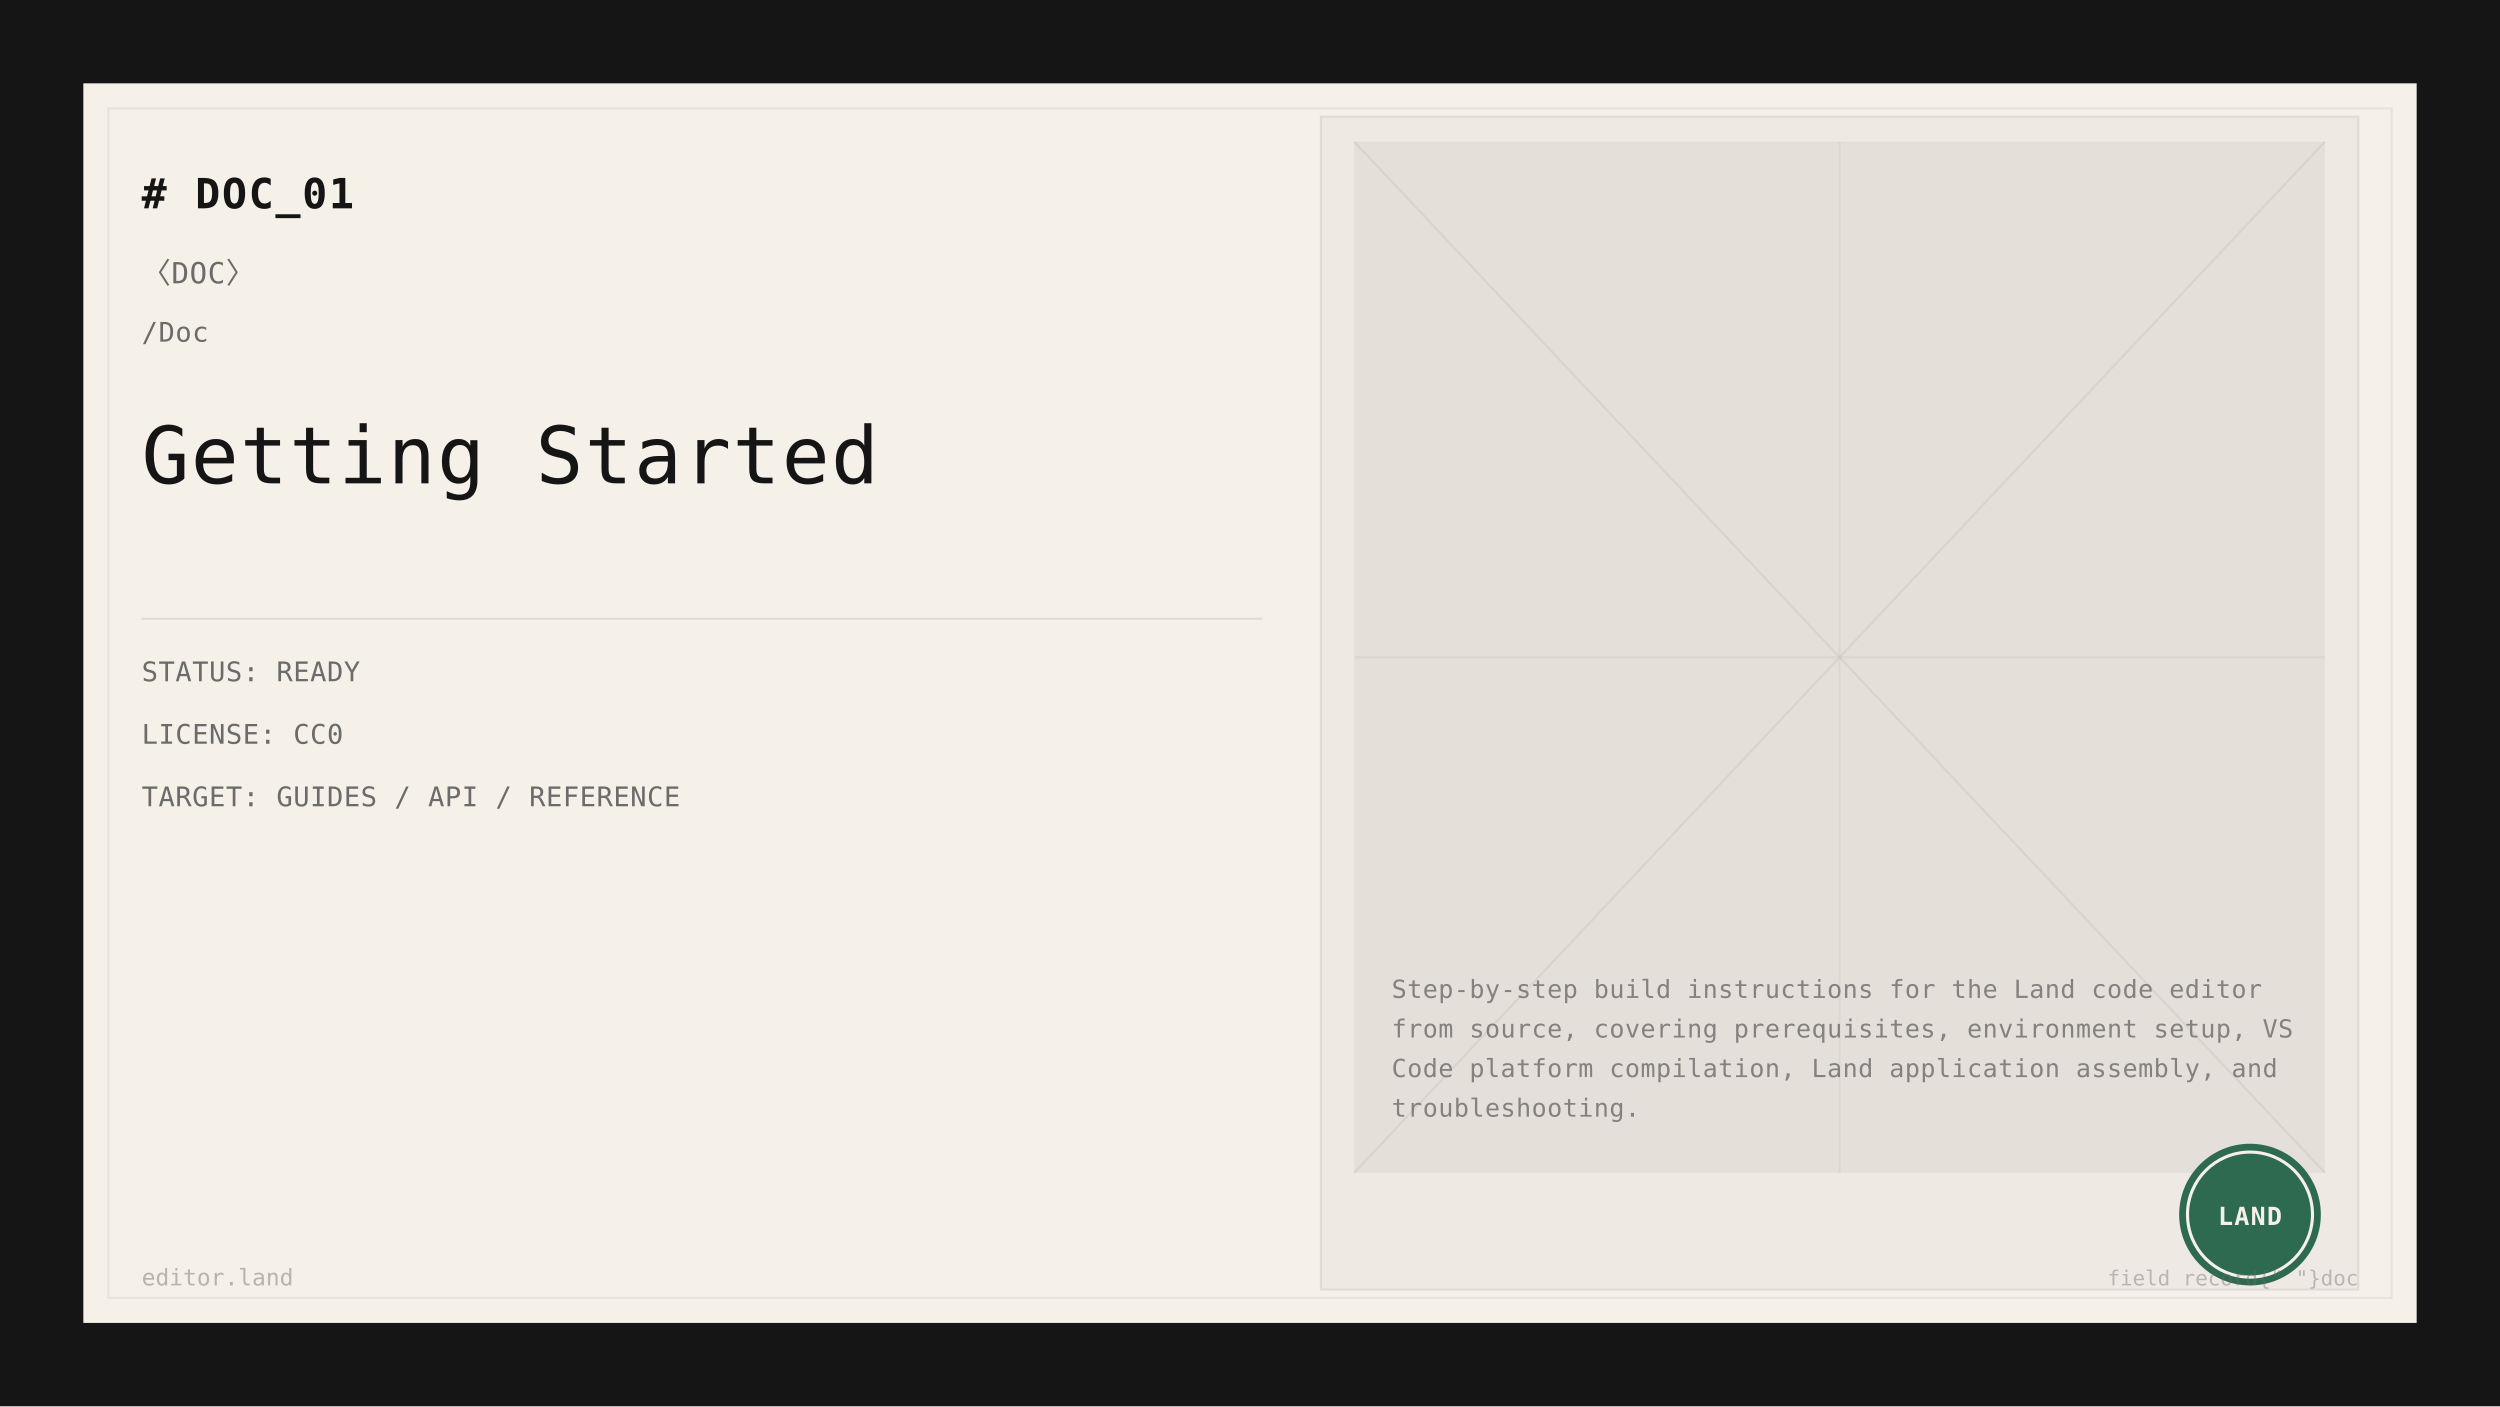
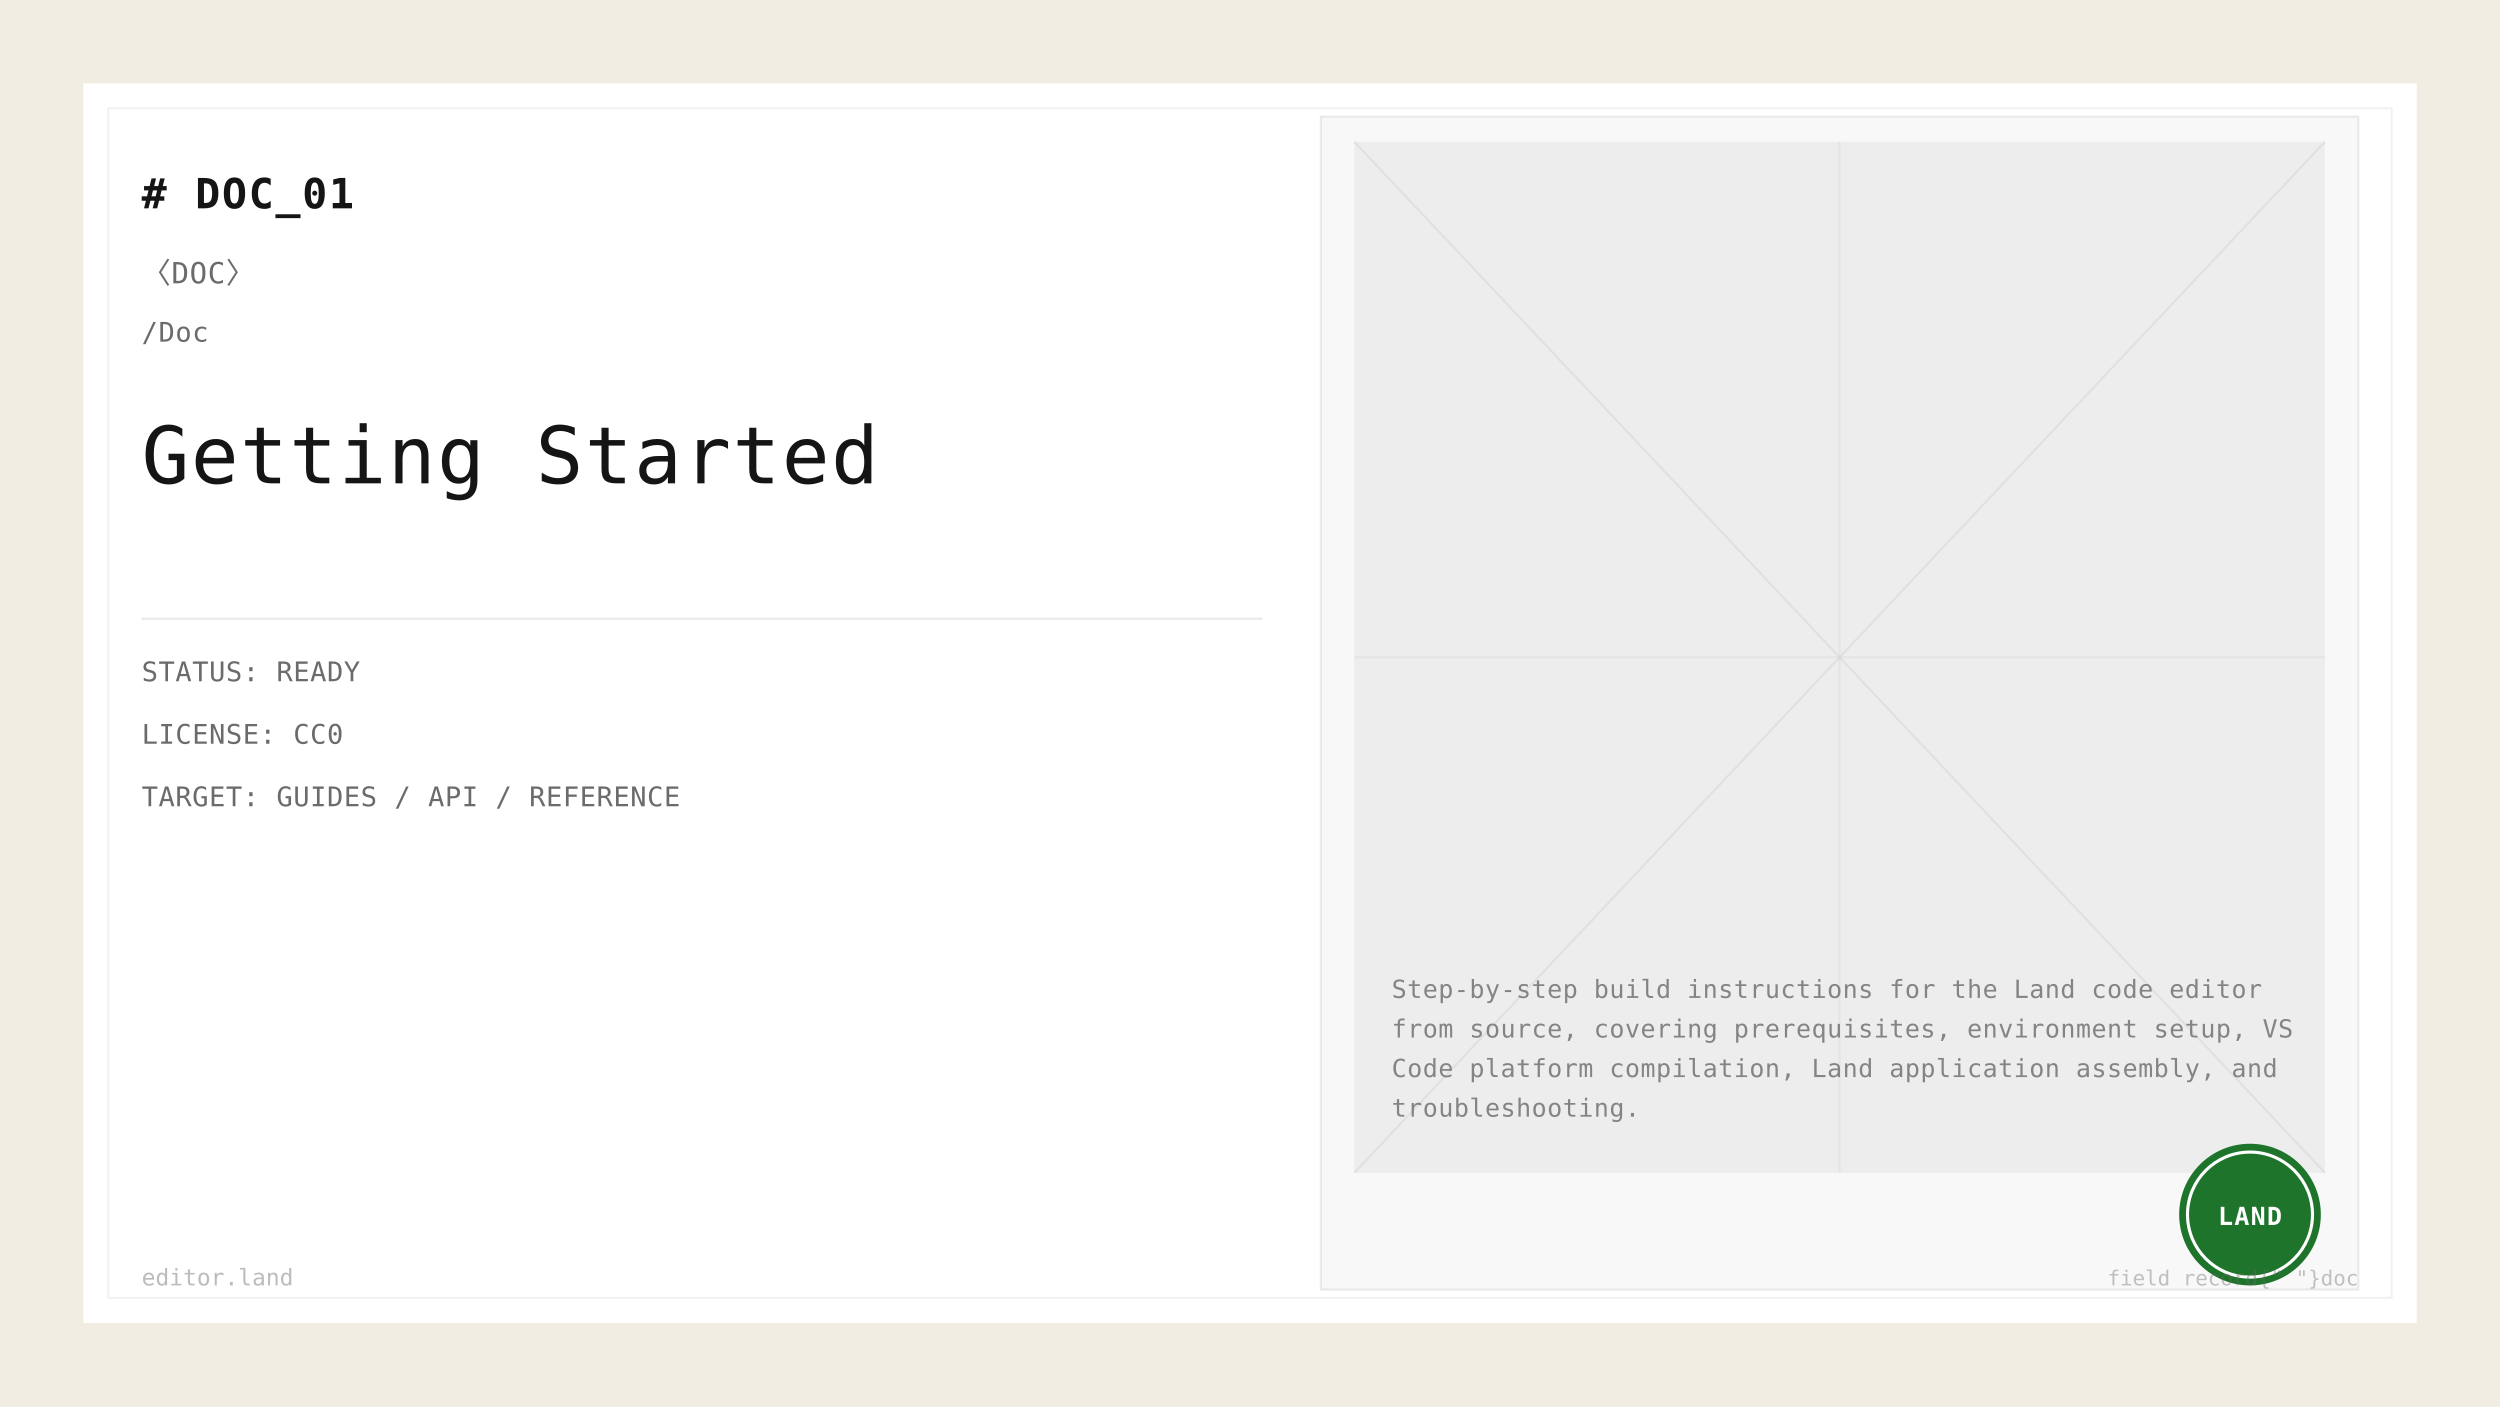
<svg xmlns="http://www.w3.org/2000/svg" width="1200" height="675" viewBox="0 0 1200 675">
-   <path fill="#151515" d="M0 0h1200v675H0z" />
-   <path fill="#f5f0e8" d="M40 40h1120v595H40z" />
+   <path fill="#f2ede3" d="M0 0h1200v675H0z" />
+   <path fill="#fff" d="M40 40h1120v595H40z" />
  <path fill="none" stroke="#151515" stroke-opacity=".06" d="M52 52h1096v571H52z" />
  <text x="68" y="100" fill="#151515" font-family="'JetBrains Mono', 'SF Mono', 'Fira Code', monospace" font-size="20" font-weight="600" letter-spacing=".04em"># DOC_01</text>
  <text x="68" y="136" fill="#6b6b6b" font-family="'JetBrains Mono', 'SF Mono', 'Fira Code', monospace" font-size="14" font-weight="400" letter-spacing=".02em">〈DOC〉</text>
  <text x="68" y="164" fill="#6b6b6b" font-family="'JetBrains Mono', 'SF Mono', 'Fira Code', monospace" font-size="13" font-weight="400" letter-spacing=".02em">/Doc</text>
  <text x="68" y="232" fill="#151515" font-family="'JetBrains Mono', 'SF Mono', 'Fira Code', monospace" font-size="38" font-weight="500" letter-spacing=".02em">Getting Started</text>
  <path stroke="#151515" stroke-opacity=".1" d="M68 297h538" />
  <text x="68" y="327" fill="#6b6b6b" font-family="'JetBrains Mono', 'SF Mono', 'Fira Code', monospace" font-size="13" font-weight="400" letter-spacing=".02em">STATUS: READY</text>
  <text x="68" y="357" fill="#6b6b6b" font-family="'JetBrains Mono', 'SF Mono', 'Fira Code', monospace" font-size="13" font-weight="400" letter-spacing=".02em">LICENSE: CC0</text>
  <text x="68" y="387" fill="#6b6b6b" font-family="'JetBrains Mono', 'SF Mono', 'Fira Code', monospace" font-size="13" font-weight="400" letter-spacing=".02em">TARGET: GUIDES / API / REFERENCE</text>
  <path fill="#151515" fill-opacity=".03" d="M634 56h498v563H634z" />
  <path fill="none" stroke="#151515" stroke-opacity=".08" d="M634 56h498v563H634z" />
  <path fill="#151515" fill-opacity=".05" d="M650 68h466v495H650z" />
  <path stroke="#151515" stroke-opacity=".06" d="m650 68 466 495m0-495L650 563" />
  <path stroke="#151515" stroke-opacity=".04" d="M883 68v495M650 315.5h466" />
  <text x="668" y="479" fill="#6b6b6b" fill-opacity=".8" font-family="'JetBrains Mono', 'SF Mono', 'Fira Code', monospace" font-size="12" font-weight="400" letter-spacing=".02em">Step-by-step build instructions for the Land code editor</text>
  <text x="668" y="498" fill="#6b6b6b" fill-opacity=".8" font-family="'JetBrains Mono', 'SF Mono', 'Fira Code', monospace" font-size="12" font-weight="400" letter-spacing=".02em">from source, covering prerequisites, environment setup, VS</text>
  <text x="668" y="517" fill="#6b6b6b" fill-opacity=".8" font-family="'JetBrains Mono', 'SF Mono', 'Fira Code', monospace" font-size="12" font-weight="400" letter-spacing=".02em">Code platform compilation, Land application assembly, and</text>
  <text x="668" y="536" fill="#6b6b6b" fill-opacity=".8" font-family="'JetBrains Mono', 'SF Mono', 'Fira Code', monospace" font-size="12" font-weight="400" letter-spacing=".02em">troubleshooting.</text>
-   <circle cx="1080" cy="583" r="34" fill="#2d6a4f" />
-   <circle cx="1080" cy="583" r="30" fill="none" stroke="#f5f0e8" stroke-width="1.5" />
-   <text x="1080" y="588" fill="#f5f0e8" font-family="'JetBrains Mono', 'SF Mono', 'Fira Code', monospace" font-size="12" font-weight="600" letter-spacing=".05em" text-anchor="middle">LAND</text>
+   <circle cx="1080" cy="583" r="34" fill="#1e742a" />
+   <circle cx="1080" cy="583" r="30" fill="none" stroke="#fff" stroke-width="1.5" />
+   <text x="1080" y="588" fill="#fff" font-family="'JetBrains Mono', 'SF Mono', 'Fira Code', monospace" font-size="12" font-weight="600" letter-spacing=".05em" text-anchor="middle">LAND</text>
  <text x="68" y="617" fill="#6b6b6b" fill-opacity=".45" font-family="'JetBrains Mono', 'SF Mono', 'Fira Code', monospace" font-size="11" font-weight="400">editor.land</text>
  <text x="1132" y="617" fill="#6b6b6b" fill-opacity=".4" font-family="'JetBrains Mono', 'SF Mono', 'Fira Code', monospace" font-size="10" font-weight="400" text-anchor="end">field record{" "}doc</text>
</svg>
